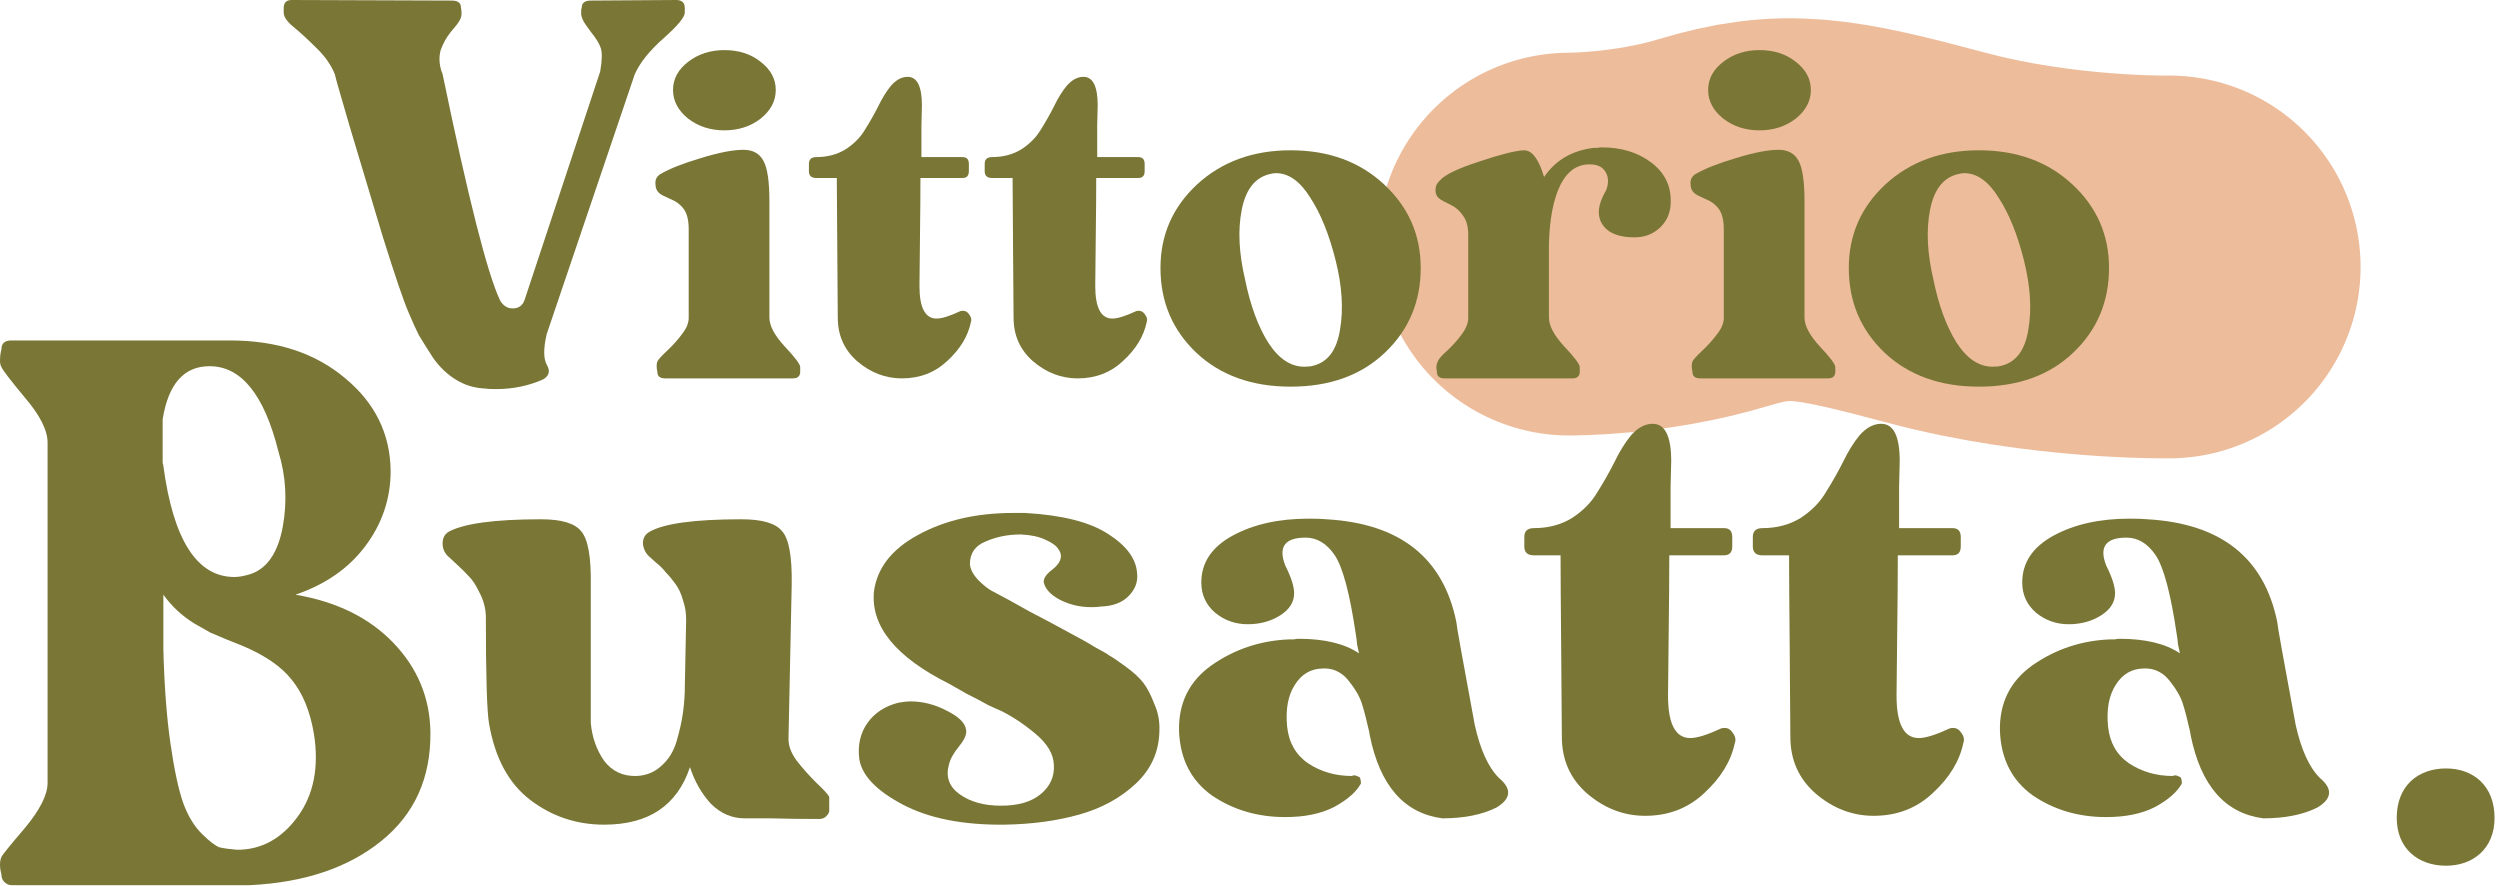
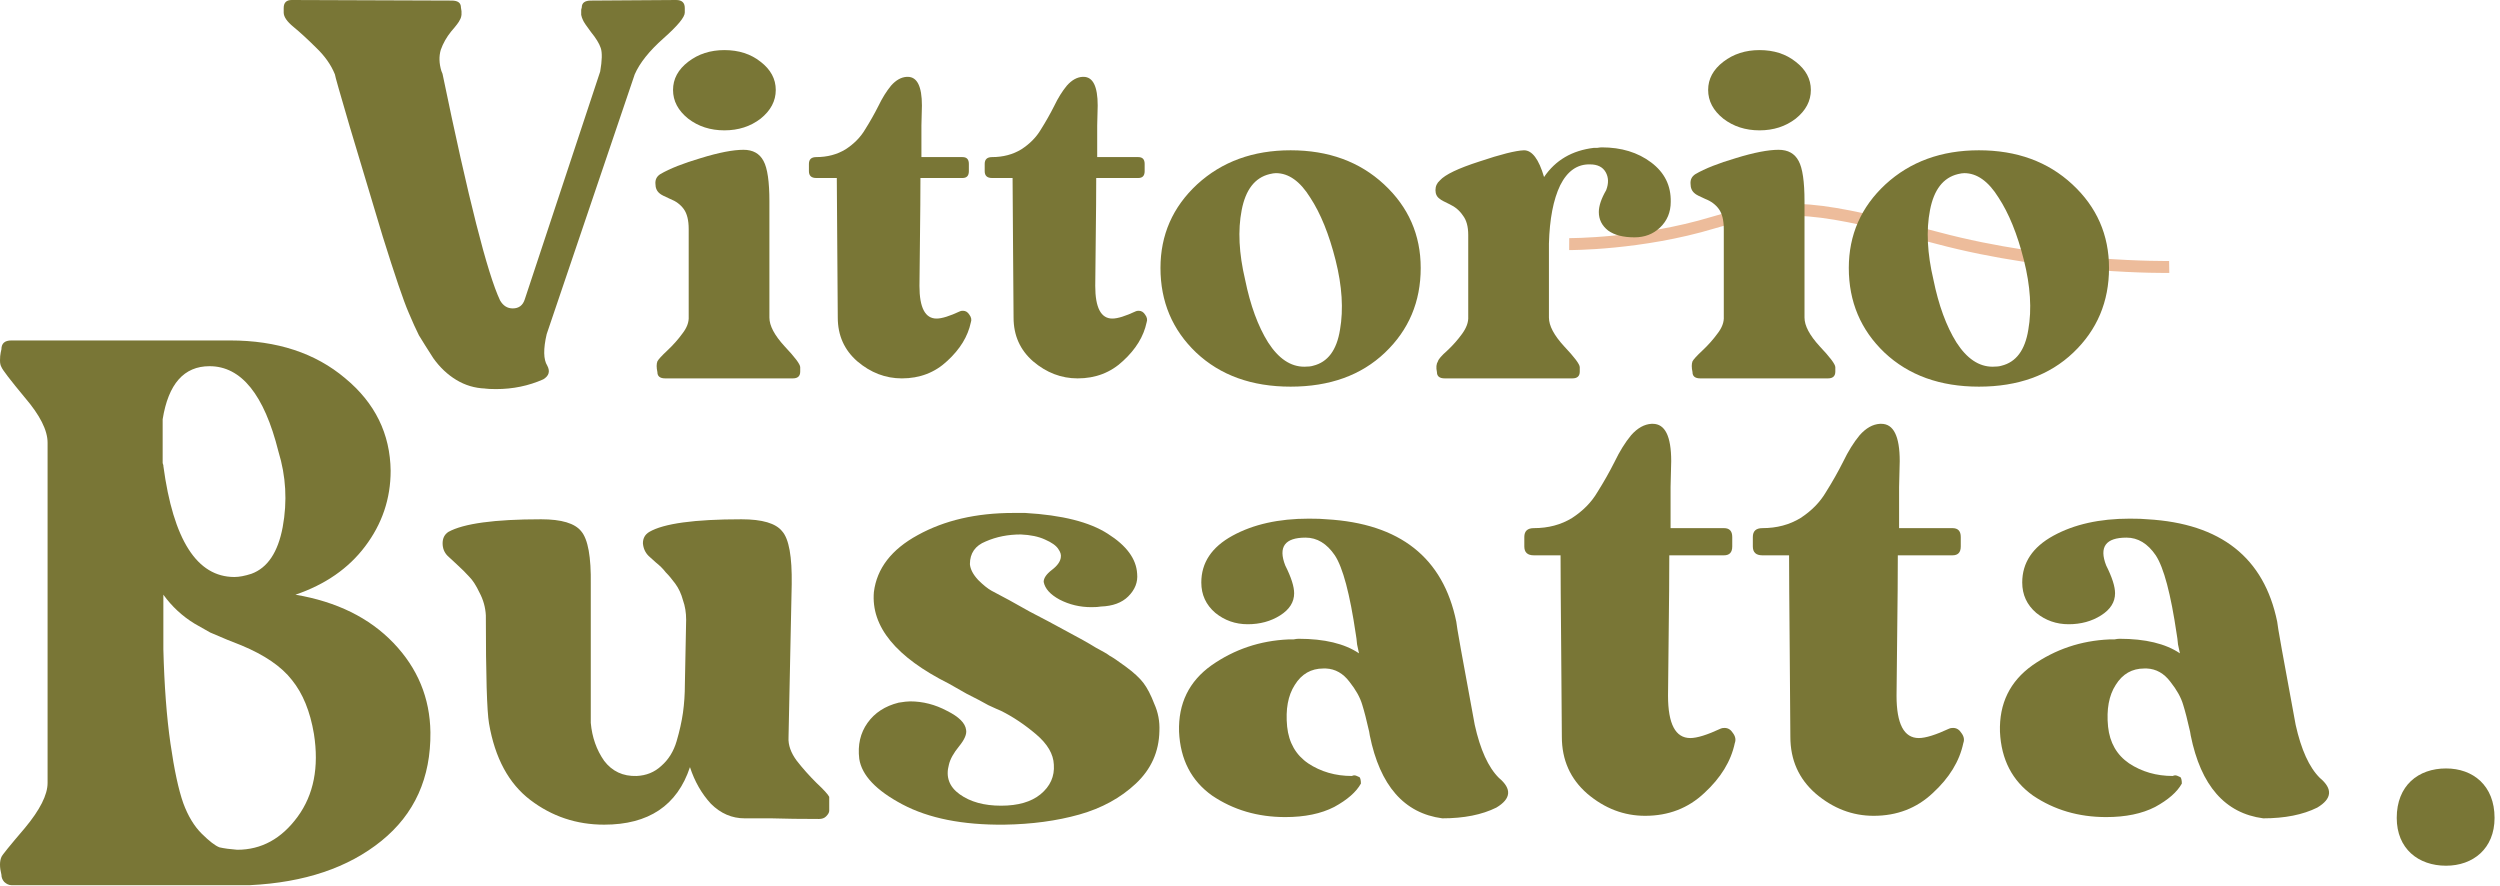
<svg xmlns="http://www.w3.org/2000/svg" width="209" height="74" viewBox="0 0 209 74" fill="none">
-   <path d="M131.184 20.407C131.184 20.407 137.158 20.443 143.235 18.608C149.312 16.774 152.334 17.324 161.994 19.9C171.653 22.476 181.345 22.317 181.345 22.317" stroke="#EDBC9B" stroke-width="32" stroke-linecap="round" />
+   <path d="M131.184 20.407C131.184 20.407 137.158 20.443 143.235 18.608C149.312 16.774 152.334 17.324 161.994 19.9C171.653 22.476 181.345 22.317 181.345 22.317" stroke="#EDBC9B" strokeWidth="32" strokeLinecap="round" />
  <path d="M204.489 72.374C206.742 72.374 208.545 70.951 208.545 68.376C208.545 65.665 206.742 64.242 204.489 64.242C202.17 64.242 200.367 65.665 200.367 68.376C200.367 70.951 202.17 72.374 204.489 72.374Z" fill="#797636" />
  <path d="M64.322 26.551C64.322 27.228 64.745 28.028 65.59 28.949C66.462 29.871 66.898 30.454 66.898 30.698V31.064C66.898 31.443 66.694 31.633 66.285 31.633H55.612C55.176 31.633 54.958 31.457 54.958 31.104C54.876 30.725 54.876 30.427 54.958 30.21C55.04 30.047 55.312 29.749 55.776 29.315C56.266 28.855 56.689 28.38 57.043 27.892C57.425 27.404 57.602 26.93 57.575 26.469V19.151C57.575 18.419 57.439 17.863 57.166 17.483C56.893 17.104 56.512 16.819 56.021 16.63C55.53 16.413 55.244 16.264 55.162 16.182C54.917 15.993 54.794 15.722 54.794 15.369C54.767 15.017 54.903 14.746 55.203 14.556C55.994 14.095 57.125 13.648 58.597 13.214C60.096 12.754 61.282 12.523 62.155 12.523C62.945 12.523 63.504 12.835 63.831 13.458C64.158 14.055 64.322 15.18 64.322 16.833V26.551ZM60.56 4.188C61.759 4.188 62.768 4.513 63.586 5.164C64.431 5.814 64.854 6.6 64.854 7.522C64.854 8.444 64.431 9.243 63.586 9.921C62.741 10.571 61.732 10.897 60.56 10.897C59.388 10.897 58.379 10.571 57.534 9.921C56.689 9.243 56.266 8.444 56.266 7.522C56.266 6.6 56.689 5.814 57.534 5.164C58.379 4.513 59.388 4.188 60.56 4.188Z" fill="#797636" />
  <path d="M68.239 14.881C67.83 14.881 67.626 14.692 67.626 14.312V13.702C67.626 13.323 67.83 13.133 68.239 13.133C69.166 13.133 69.984 12.916 70.693 12.482C71.401 12.022 71.947 11.466 72.328 10.815C72.737 10.165 73.105 9.514 73.432 8.864C73.76 8.186 74.114 7.617 74.496 7.156C74.904 6.695 75.341 6.451 75.804 6.424H75.886C76.676 6.424 77.072 7.224 77.072 8.823C77.072 8.931 77.058 9.487 77.031 10.49C77.031 11.466 77.031 12.347 77.031 13.133H80.466C80.82 13.133 80.997 13.323 80.997 13.702V14.312C80.997 14.692 80.82 14.881 80.466 14.881H76.949C76.949 16.155 76.935 17.877 76.908 20.045C76.881 22.214 76.867 23.501 76.867 23.908C76.867 25.724 77.344 26.632 78.299 26.632C78.735 26.632 79.389 26.429 80.261 26.022C80.316 25.995 80.398 25.981 80.507 25.981C80.725 25.981 80.902 26.09 81.038 26.307C81.202 26.523 81.243 26.74 81.161 26.957C80.915 28.123 80.261 29.193 79.198 30.169C78.162 31.145 76.894 31.633 75.395 31.633C74.032 31.633 72.792 31.159 71.674 30.21C70.584 29.261 70.038 28.041 70.038 26.551C70.038 25.846 70.025 23.989 69.998 20.98C69.97 17.971 69.957 15.938 69.957 14.881H68.239Z" fill="#797636" />
  <path d="M82.934 14.881C82.526 14.881 82.321 14.692 82.321 14.312V13.702C82.321 13.323 82.526 13.133 82.934 13.133C83.861 13.133 84.679 12.916 85.388 12.482C86.097 12.022 86.642 11.466 87.024 10.815C87.433 10.165 87.801 9.514 88.128 8.864C88.455 8.186 88.809 7.617 89.191 7.156C89.6 6.695 90.036 6.451 90.499 6.424H90.581C91.372 6.424 91.767 7.224 91.767 8.823C91.767 8.931 91.753 9.487 91.726 10.49C91.726 11.466 91.726 12.347 91.726 13.133H95.161C95.515 13.133 95.693 13.323 95.693 13.702V14.312C95.693 14.692 95.515 14.881 95.161 14.881H91.644C91.644 16.155 91.631 17.877 91.603 20.045C91.576 22.214 91.563 23.501 91.563 23.908C91.563 25.724 92.04 26.632 92.994 26.632C93.43 26.632 94.084 26.429 94.957 26.022C95.011 25.995 95.093 25.981 95.202 25.981C95.42 25.981 95.597 26.09 95.734 26.307C95.897 26.523 95.938 26.74 95.856 26.957C95.611 28.123 94.957 29.193 93.893 30.169C92.858 31.145 91.59 31.633 90.091 31.633C88.727 31.633 87.487 31.159 86.369 30.21C85.279 29.261 84.734 28.041 84.734 26.551C84.734 25.846 84.72 23.989 84.693 20.98C84.666 17.971 84.652 15.938 84.652 14.881H82.934Z" fill="#797636" />
  <path d="M107.894 12.564C111.056 12.564 113.659 13.512 115.704 15.41C117.748 17.307 118.771 19.639 118.771 22.403C118.771 25.222 117.776 27.581 115.786 29.478C113.795 31.375 111.165 32.324 107.894 32.324C104.649 32.324 102.019 31.375 100.002 29.478C98.011 27.581 97.016 25.222 97.016 22.403C97.016 19.639 98.039 17.307 100.083 15.41C102.155 13.512 104.759 12.564 107.894 12.564ZM109.775 30.576C111.001 30.278 111.751 29.275 112.024 27.567C112.323 25.859 112.201 23.921 111.656 21.753C111.11 19.584 110.402 17.836 109.529 16.508C108.684 15.152 107.73 14.475 106.667 14.475C106.53 14.475 106.353 14.502 106.135 14.556C104.908 14.854 104.132 15.857 103.804 17.565C103.477 19.245 103.573 21.183 104.091 23.379C104.527 25.52 105.167 27.269 106.013 28.624C106.885 29.98 107.894 30.657 109.038 30.657C109.366 30.657 109.611 30.63 109.775 30.576Z" fill="#797636" />
  <path d="M133.253 12.36C133.308 12.36 133.403 12.36 133.54 12.36C133.703 12.333 133.826 12.32 133.908 12.32C135.543 12.32 136.92 12.74 138.038 13.58C139.155 14.421 139.701 15.518 139.673 16.874C139.673 17.741 139.374 18.459 138.774 19.029C138.201 19.571 137.493 19.842 136.647 19.842C135.693 19.842 134.957 19.652 134.439 19.273C133.921 18.866 133.662 18.351 133.662 17.727C133.662 17.212 133.867 16.603 134.276 15.898C134.494 15.329 134.48 14.827 134.235 14.393C133.989 13.96 133.553 13.743 132.926 13.743C131.863 13.716 131.032 14.299 130.432 15.491C129.859 16.684 129.546 18.31 129.491 20.37V26.551C129.491 27.228 129.914 28.028 130.759 28.949C131.631 29.871 132.068 30.454 132.068 30.698V31.064C132.068 31.443 131.863 31.633 131.454 31.633H120.782C120.345 31.633 120.127 31.457 120.127 31.104C120.046 30.725 120.073 30.427 120.209 30.21C120.264 30.02 120.523 29.722 120.986 29.315C121.45 28.882 121.858 28.421 122.213 27.933C122.594 27.418 122.772 26.93 122.744 26.469V19.639C122.744 18.934 122.594 18.392 122.295 18.012C122.022 17.605 121.654 17.294 121.191 17.077C120.727 16.86 120.454 16.711 120.373 16.63C120.127 16.467 120.005 16.223 120.005 15.898C120.005 15.572 120.127 15.302 120.373 15.085C120.809 14.597 121.913 14.068 123.685 13.499C125.457 12.903 126.697 12.591 127.406 12.564C128.088 12.564 128.646 13.309 129.083 14.8C130.037 13.39 131.427 12.577 133.253 12.36Z" fill="#797636" />
  <path d="M150.857 26.551C150.857 27.228 151.279 28.028 152.124 28.949C152.996 29.871 153.433 30.454 153.433 30.698V31.064C153.433 31.443 153.228 31.633 152.819 31.633H142.147C141.71 31.633 141.492 31.457 141.492 31.104C141.411 30.725 141.411 30.427 141.492 30.21C141.574 30.047 141.847 29.749 142.31 29.315C142.801 28.855 143.223 28.38 143.578 27.892C143.96 27.404 144.137 26.93 144.109 26.469V19.151C144.109 18.419 143.973 17.863 143.701 17.483C143.428 17.104 143.046 16.819 142.556 16.63C142.065 16.413 141.779 16.264 141.697 16.182C141.452 15.993 141.329 15.722 141.329 15.369C141.302 15.017 141.438 14.746 141.738 14.556C142.528 14.095 143.66 13.648 145.132 13.214C146.631 12.754 147.817 12.523 148.689 12.523C149.48 12.523 150.039 12.835 150.366 13.458C150.693 14.055 150.857 15.18 150.857 16.833V26.551ZM147.095 4.188C148.294 4.188 149.303 4.513 150.12 5.164C150.966 5.814 151.388 6.6 151.388 7.522C151.388 8.444 150.966 9.243 150.12 9.921C149.275 10.571 148.267 10.897 147.095 10.897C145.922 10.897 144.914 10.571 144.069 9.921C143.223 9.243 142.801 8.444 142.801 7.522C142.801 6.6 143.223 5.814 144.069 5.164C144.914 4.513 145.922 4.188 147.095 4.188Z" fill="#797636" />
  <path d="M165.437 12.564C168.599 12.564 171.202 13.512 173.247 15.41C175.292 17.307 176.314 19.639 176.314 22.403C176.314 25.222 175.319 27.581 173.329 29.478C171.339 31.375 168.708 32.324 165.437 32.324C162.193 32.324 159.562 31.375 157.545 29.478C155.555 27.581 154.56 25.222 154.56 22.403C154.56 19.639 155.582 17.307 157.627 15.41C159.698 13.512 162.302 12.564 165.437 12.564ZM167.318 30.576C168.545 30.278 169.294 29.275 169.567 27.567C169.867 25.859 169.744 23.921 169.199 21.753C168.654 19.584 167.945 17.836 167.072 16.508C166.227 15.152 165.273 14.475 164.21 14.475C164.074 14.475 163.897 14.502 163.678 14.556C162.452 14.854 161.675 15.857 161.348 17.565C161.021 19.245 161.116 21.183 161.634 23.379C162.07 25.52 162.711 27.269 163.556 28.624C164.428 29.98 165.437 30.657 166.582 30.657C166.909 30.657 167.154 30.63 167.318 30.576Z" fill="#797636" />
  <path d="M57.248 0.67V1.052C57.248 1.435 56.654 2.153 55.468 3.205C54.281 4.257 53.479 5.262 53.062 6.218L45.702 27.935C45.413 29.179 45.429 30.056 45.75 30.566C46.007 31.045 45.894 31.427 45.413 31.714C44.195 32.256 42.88 32.528 41.469 32.528C41.052 32.528 40.731 32.511 40.506 32.48H40.554C39.689 32.448 38.887 32.209 38.149 31.762C37.411 31.316 36.77 30.71 36.225 29.944C35.712 29.147 35.311 28.509 35.022 28.031C34.766 27.521 34.477 26.883 34.156 26.118C33.739 25.161 33.018 23.04 31.991 19.756C30.997 16.471 30.083 13.426 29.249 10.619C28.415 7.781 27.998 6.314 27.998 6.218C27.678 5.421 27.149 4.672 26.411 3.97C25.705 3.269 25.08 2.695 24.535 2.248C23.989 1.802 23.717 1.403 23.717 1.052V0.67C23.717 0.223 23.941 0 24.39 0L37.764 0.048C38.277 0.048 38.534 0.239 38.534 0.622C38.63 1.068 38.598 1.419 38.438 1.674C38.374 1.834 38.133 2.153 37.716 2.631C37.331 3.109 37.043 3.619 36.85 4.162C36.69 4.704 36.706 5.294 36.898 5.931L36.995 6.171C39.143 16.567 40.747 22.881 41.805 25.113C42.062 25.56 42.415 25.783 42.864 25.783C43.377 25.783 43.714 25.528 43.874 25.017L50.176 5.979C50.336 5.055 50.352 4.401 50.224 4.018C50.096 3.635 49.823 3.189 49.406 2.679C49.021 2.168 48.797 1.834 48.733 1.674C48.669 1.547 48.62 1.403 48.588 1.244C48.588 1.052 48.588 0.909 48.588 0.813L48.637 0.622C48.637 0.239 48.893 0.048 49.406 0.048L56.526 0C57.007 0 57.248 0.223 57.248 0.67Z" fill="#797636" />
  <path d="M69.323 66.616V67.779C69.323 67.92 69.234 68.079 69.057 68.255C68.915 68.396 68.721 68.466 68.472 68.466C66.984 68.466 65.655 68.449 64.486 68.413C63.316 68.413 62.572 68.413 62.253 68.413C61.19 68.413 60.251 68.008 59.435 67.198C58.656 66.352 58.071 65.33 57.681 64.132C56.618 67.339 54.226 68.942 50.505 68.942C48.201 68.942 46.146 68.255 44.338 66.881C42.531 65.506 41.379 63.374 40.883 60.485C40.706 59.463 40.617 56.45 40.617 51.446C40.582 50.777 40.405 50.142 40.086 49.543C39.802 48.944 39.519 48.504 39.235 48.222C38.952 47.905 38.597 47.553 38.172 47.165C37.747 46.777 37.499 46.548 37.428 46.478C37.144 46.196 37.002 45.843 37.002 45.421C37.002 44.998 37.162 44.681 37.481 44.469C38.757 43.764 41.344 43.412 45.242 43.412C46.943 43.412 48.059 43.747 48.591 44.416C49.158 45.086 49.424 46.566 49.389 48.856V60.432C49.495 61.63 49.867 62.687 50.505 63.603C51.178 64.484 52.082 64.907 53.216 64.872C54.031 64.837 54.722 64.555 55.289 64.026C55.892 63.498 56.317 62.81 56.565 61.965C56.813 61.119 56.99 60.326 57.096 59.586C57.203 58.811 57.256 58.018 57.256 57.208L57.362 51.816C57.362 51.217 57.274 50.671 57.096 50.178C56.955 49.649 56.742 49.191 56.459 48.803C56.175 48.416 55.909 48.099 55.661 47.852C55.449 47.57 55.165 47.288 54.811 47.006C54.492 46.724 54.297 46.548 54.226 46.478C53.942 46.196 53.783 45.843 53.748 45.421C53.748 44.998 53.925 44.681 54.279 44.469C55.484 43.764 58.053 43.412 61.987 43.412C63.724 43.412 64.858 43.747 65.389 44.416C65.956 45.05 66.222 46.531 66.187 48.856L65.921 61.648C65.885 62.282 66.116 62.934 66.612 63.603C67.108 64.238 67.657 64.854 68.26 65.453C68.862 66.017 69.217 66.405 69.323 66.616Z" fill="#797636" />
  <path d="M91.61 54.142C92.212 54.459 92.602 54.688 92.779 54.829C92.992 54.935 93.435 55.234 94.108 55.728C94.781 56.221 95.278 56.679 95.597 57.102C95.916 57.525 96.217 58.106 96.5 58.846C96.819 59.551 96.961 60.309 96.926 61.119C96.89 62.846 96.234 64.308 94.959 65.506C93.683 66.704 92.106 67.568 90.228 68.096C88.349 68.625 86.258 68.907 83.955 68.942C80.482 68.977 77.647 68.413 75.45 67.251C73.252 66.088 72.047 64.819 71.835 63.445C71.693 62.282 71.923 61.278 72.526 60.432C73.128 59.586 73.996 59.023 75.13 58.741C75.556 58.67 75.875 58.635 76.087 58.635C77.151 58.635 78.178 58.899 79.171 59.428C80.163 59.921 80.695 60.45 80.765 61.013C80.836 61.366 80.641 61.824 80.181 62.388C79.72 62.952 79.436 63.462 79.33 63.921C79.047 64.942 79.348 65.771 80.234 66.405C81.12 67.039 82.272 67.356 83.689 67.356C85.107 67.356 86.205 67.039 86.985 66.405C87.8 65.735 88.172 64.907 88.101 63.921C88.066 63.04 87.57 62.194 86.613 61.383C85.656 60.573 84.681 59.921 83.689 59.428C83.512 59.357 83.157 59.199 82.626 58.952C82.13 58.67 81.527 58.353 80.819 58.001C80.145 57.613 79.649 57.331 79.33 57.155C74.9 54.935 72.809 52.38 73.057 49.491C73.305 47.517 74.528 45.931 76.725 44.733C78.958 43.5 81.616 42.883 84.699 42.883H85.709C88.792 43.06 91.096 43.641 92.62 44.628C94.179 45.614 94.994 46.724 95.065 47.958C95.136 48.663 94.888 49.297 94.321 49.861C93.789 50.389 93.027 50.671 92.035 50.706C91.858 50.742 91.592 50.759 91.238 50.759C90.281 50.759 89.395 50.548 88.58 50.125C87.8 49.702 87.357 49.209 87.251 48.645C87.251 48.328 87.481 47.993 87.942 47.641C88.403 47.288 88.651 46.936 88.686 46.583C88.721 46.372 88.651 46.143 88.473 45.896C88.296 45.614 87.924 45.35 87.357 45.103C86.825 44.857 86.152 44.716 85.337 44.681C84.274 44.681 83.299 44.874 82.413 45.262C81.527 45.614 81.084 46.249 81.084 47.165C81.12 47.588 81.35 48.028 81.775 48.486C82.201 48.909 82.573 49.209 82.892 49.385C83.211 49.561 83.707 49.825 84.38 50.178C84.522 50.248 85.089 50.565 86.081 51.129C87.109 51.658 88.137 52.204 89.164 52.768C90.228 53.331 91.043 53.79 91.61 54.142Z" fill="#797636" />
  <path d="M125.307 65.031C126.406 65.947 126.335 66.775 125.095 67.515C123.89 68.114 122.384 68.413 120.576 68.413C117.387 67.99 115.367 65.683 114.516 61.489C114.516 61.454 114.498 61.348 114.463 61.172C114.25 60.221 114.055 59.463 113.878 58.899C113.701 58.3 113.347 57.666 112.815 56.996C112.283 56.291 111.628 55.922 110.848 55.886H110.636C109.608 55.886 108.81 56.344 108.243 57.261C107.676 58.142 107.464 59.304 107.605 60.749C107.747 62.088 108.332 63.11 109.36 63.815C110.423 64.52 111.646 64.872 113.028 64.872C113.063 64.837 113.134 64.819 113.24 64.819C113.311 64.819 113.453 64.872 113.666 64.978C113.736 65.083 113.772 65.26 113.772 65.506C113.382 66.211 112.638 66.863 111.539 67.462C110.441 68.026 109.076 68.308 107.446 68.308C105.142 68.308 103.105 67.709 101.333 66.511C99.596 65.277 98.675 63.498 98.569 61.172C98.498 58.811 99.401 56.961 101.28 55.622C103.193 54.283 105.337 53.561 107.712 53.455C107.818 53.455 107.96 53.455 108.137 53.455C108.314 53.42 108.456 53.402 108.562 53.402C110.724 53.402 112.407 53.807 113.612 54.618C113.577 54.477 113.524 54.23 113.453 53.878C113.418 53.49 113.382 53.208 113.347 53.032C112.85 49.649 112.266 47.447 111.592 46.425C110.919 45.438 110.104 44.945 109.147 44.945C107.411 44.945 106.844 45.72 107.446 47.27C107.942 48.257 108.19 49.032 108.19 49.596C108.19 50.336 107.8 50.953 107.021 51.446C106.241 51.94 105.337 52.186 104.31 52.186C103.282 52.186 102.378 51.869 101.599 51.235C100.819 50.565 100.429 49.72 100.429 48.698C100.429 47.041 101.297 45.738 103.034 44.786C104.77 43.835 106.897 43.359 109.413 43.359C110.086 43.359 110.582 43.377 110.901 43.412C117.032 43.764 120.647 46.619 121.746 51.975C121.746 52.186 122.26 55.058 123.287 60.591C123.748 62.67 124.421 64.15 125.307 65.031Z" fill="#797636" />
  <path d="M128.231 46.425C127.699 46.425 127.433 46.178 127.433 45.685V44.892C127.433 44.399 127.699 44.152 128.231 44.152C129.436 44.152 130.499 43.87 131.42 43.306C132.342 42.707 133.05 41.985 133.546 41.139C134.078 40.293 134.557 39.448 134.982 38.602C135.407 37.721 135.868 36.981 136.364 36.382C136.895 35.783 137.463 35.466 138.065 35.431H138.171C139.199 35.431 139.713 36.47 139.713 38.549C139.713 38.69 139.695 39.413 139.66 40.716C139.66 41.985 139.66 43.13 139.66 44.152H144.125C144.586 44.152 144.816 44.399 144.816 44.892V45.685C144.816 46.178 144.586 46.425 144.125 46.425H139.553C139.553 48.081 139.536 50.319 139.5 53.138C139.465 55.957 139.447 57.63 139.447 58.159C139.447 60.52 140.067 61.701 141.308 61.701C141.875 61.701 142.725 61.436 143.859 60.908C143.93 60.873 144.036 60.855 144.178 60.855C144.462 60.855 144.692 60.996 144.869 61.278C145.082 61.56 145.135 61.842 145.029 62.123C144.71 63.639 143.859 65.031 142.477 66.299C141.13 67.568 139.483 68.202 137.533 68.202C135.761 68.202 134.149 67.585 132.696 66.352C131.278 65.119 130.57 63.533 130.57 61.595C130.57 60.679 130.552 58.265 130.516 54.353C130.481 50.442 130.463 47.799 130.463 46.425H128.231Z" fill="#797636" />
  <path d="M147.335 46.425C146.803 46.425 146.537 46.178 146.537 45.685V44.892C146.537 44.399 146.803 44.152 147.335 44.152C148.539 44.152 149.603 43.87 150.524 43.306C151.445 42.707 152.154 41.985 152.65 41.139C153.182 40.293 153.66 39.448 154.086 38.602C154.511 37.721 154.972 36.981 155.468 36.382C155.999 35.783 156.566 35.466 157.169 35.431H157.275C158.303 35.431 158.817 36.47 158.817 38.549C158.817 38.69 158.799 39.413 158.764 40.716C158.764 41.985 158.764 43.13 158.764 44.152H163.229C163.69 44.152 163.92 44.399 163.92 44.892V45.685C163.92 46.178 163.69 46.425 163.229 46.425H158.657C158.657 48.081 158.64 50.319 158.604 53.138C158.569 55.957 158.551 57.63 158.551 58.159C158.551 60.52 159.171 61.701 160.412 61.701C160.979 61.701 161.829 61.436 162.963 60.908C163.034 60.873 163.14 60.855 163.282 60.855C163.566 60.855 163.796 60.996 163.973 61.278C164.186 61.56 164.239 61.842 164.133 62.123C163.814 63.639 162.963 65.031 161.581 66.299C160.234 67.568 158.586 68.202 156.637 68.202C154.865 68.202 153.253 67.585 151.8 66.352C150.382 65.119 149.674 63.533 149.674 61.595C149.674 60.679 149.656 58.265 149.62 54.353C149.585 50.442 149.567 47.799 149.567 46.425H147.335Z" fill="#797636" />
  <path d="M193.936 65.031C195.035 65.947 194.964 66.775 193.723 67.515C192.518 68.114 191.012 68.413 189.205 68.413C186.015 67.99 183.995 65.683 183.145 61.489C183.145 61.454 183.127 61.348 183.092 61.172C182.879 60.221 182.684 59.463 182.507 58.899C182.33 58.3 181.975 57.666 181.444 56.996C180.912 56.291 180.256 55.922 179.477 55.886H179.264C178.236 55.886 177.439 56.344 176.872 57.261C176.305 58.142 176.092 59.304 176.234 60.749C176.376 62.088 176.961 63.11 177.988 63.815C179.052 64.52 180.274 64.872 181.656 64.872C181.692 64.837 181.763 64.819 181.869 64.819C181.94 64.819 182.082 64.872 182.294 64.978C182.365 65.083 182.401 65.26 182.401 65.506C182.011 66.211 181.266 66.863 180.168 67.462C179.069 68.026 177.705 68.308 176.075 68.308C173.771 68.308 171.733 67.709 169.961 66.511C168.225 65.277 167.303 63.498 167.197 61.172C167.126 58.811 168.03 56.961 169.908 55.622C171.822 54.283 173.966 53.561 176.34 53.455C176.447 53.455 176.589 53.455 176.766 53.455C176.943 53.42 177.085 53.402 177.191 53.402C179.353 53.402 181.036 53.807 182.241 54.618C182.206 54.477 182.152 54.23 182.082 53.878C182.046 53.49 182.011 53.208 181.975 53.032C181.479 49.649 180.894 47.447 180.221 46.425C179.548 45.438 178.733 44.945 177.776 44.945C176.039 44.945 175.472 45.72 176.075 47.27C176.571 48.257 176.819 49.032 176.819 49.596C176.819 50.336 176.429 50.953 175.649 51.446C174.87 51.94 173.966 52.186 172.938 52.186C171.911 52.186 171.007 51.869 170.227 51.235C169.448 50.565 169.058 49.72 169.058 48.698C169.058 47.041 169.926 45.738 171.662 44.786C173.399 43.835 175.525 43.359 178.042 43.359C178.715 43.359 179.211 43.377 179.53 43.412C185.661 43.764 189.276 46.619 190.374 51.975C190.374 52.186 190.888 55.058 191.916 60.591C192.377 62.67 193.05 64.15 193.936 65.031Z" fill="#797636" />
  <path d="M35.983 61.22C36.023 65.031 34.657 68.058 31.886 70.3C29.115 72.543 25.454 73.776 20.901 74H20.961H0.95C0.752 74 0.554 73.91 0.356 73.731C0.198 73.552 0.119 73.35 0.119 73.126C-0.04 72.498 -0.04 72.004 0.119 71.646C0.158 71.511 0.812 70.704 2.078 69.224C3.345 67.7 3.978 66.444 3.978 65.457V37.004C3.978 35.973 3.345 34.717 2.078 33.237C0.851 31.758 0.198 30.905 0.119 30.681C0.04 30.547 0 30.367 0 30.143C0 29.874 0.02 29.65 0.059 29.471L0.119 29.201C0.119 28.708 0.396 28.462 0.95 28.462H19.239C23.158 28.462 26.364 29.515 28.858 31.623C31.352 33.686 32.619 36.264 32.658 39.358C32.658 41.69 31.946 43.798 30.521 45.681C29.135 47.52 27.195 48.865 24.701 49.717C28.145 50.3 30.877 51.646 32.896 53.753C34.915 55.861 35.944 58.35 35.983 61.22ZM23.276 37.744C22.089 32.991 20.169 30.614 17.517 30.614C15.379 30.614 14.073 32.094 13.598 35.053V38.686C13.598 38.731 13.617 38.798 13.657 38.888V38.955C14.488 45.143 16.468 48.237 19.595 48.237C19.991 48.237 20.466 48.148 21.02 47.968C22.366 47.475 23.237 46.175 23.633 44.067C24.029 41.915 23.91 39.807 23.276 37.744ZM19.832 71.04C21.851 71.04 23.534 70.121 24.88 68.282C26.226 66.444 26.681 64.135 26.245 61.354C25.929 59.471 25.315 57.968 24.405 56.847C23.534 55.726 22.128 54.762 20.189 53.955C20.07 53.91 19.674 53.753 19.001 53.484C18.368 53.215 17.893 53.013 17.576 52.879C17.259 52.699 16.824 52.453 16.27 52.139C15.755 51.825 15.28 51.466 14.845 51.063C14.409 50.659 14.013 50.211 13.657 49.717V54.291C13.736 57.341 13.934 59.964 14.251 62.161C14.568 64.359 14.924 66.018 15.32 67.139C15.716 68.215 16.23 69.067 16.863 69.695C17.497 70.323 17.992 70.704 18.348 70.838C18.744 70.928 19.239 70.996 19.832 71.04Z" fill="#797636" />
</svg>
